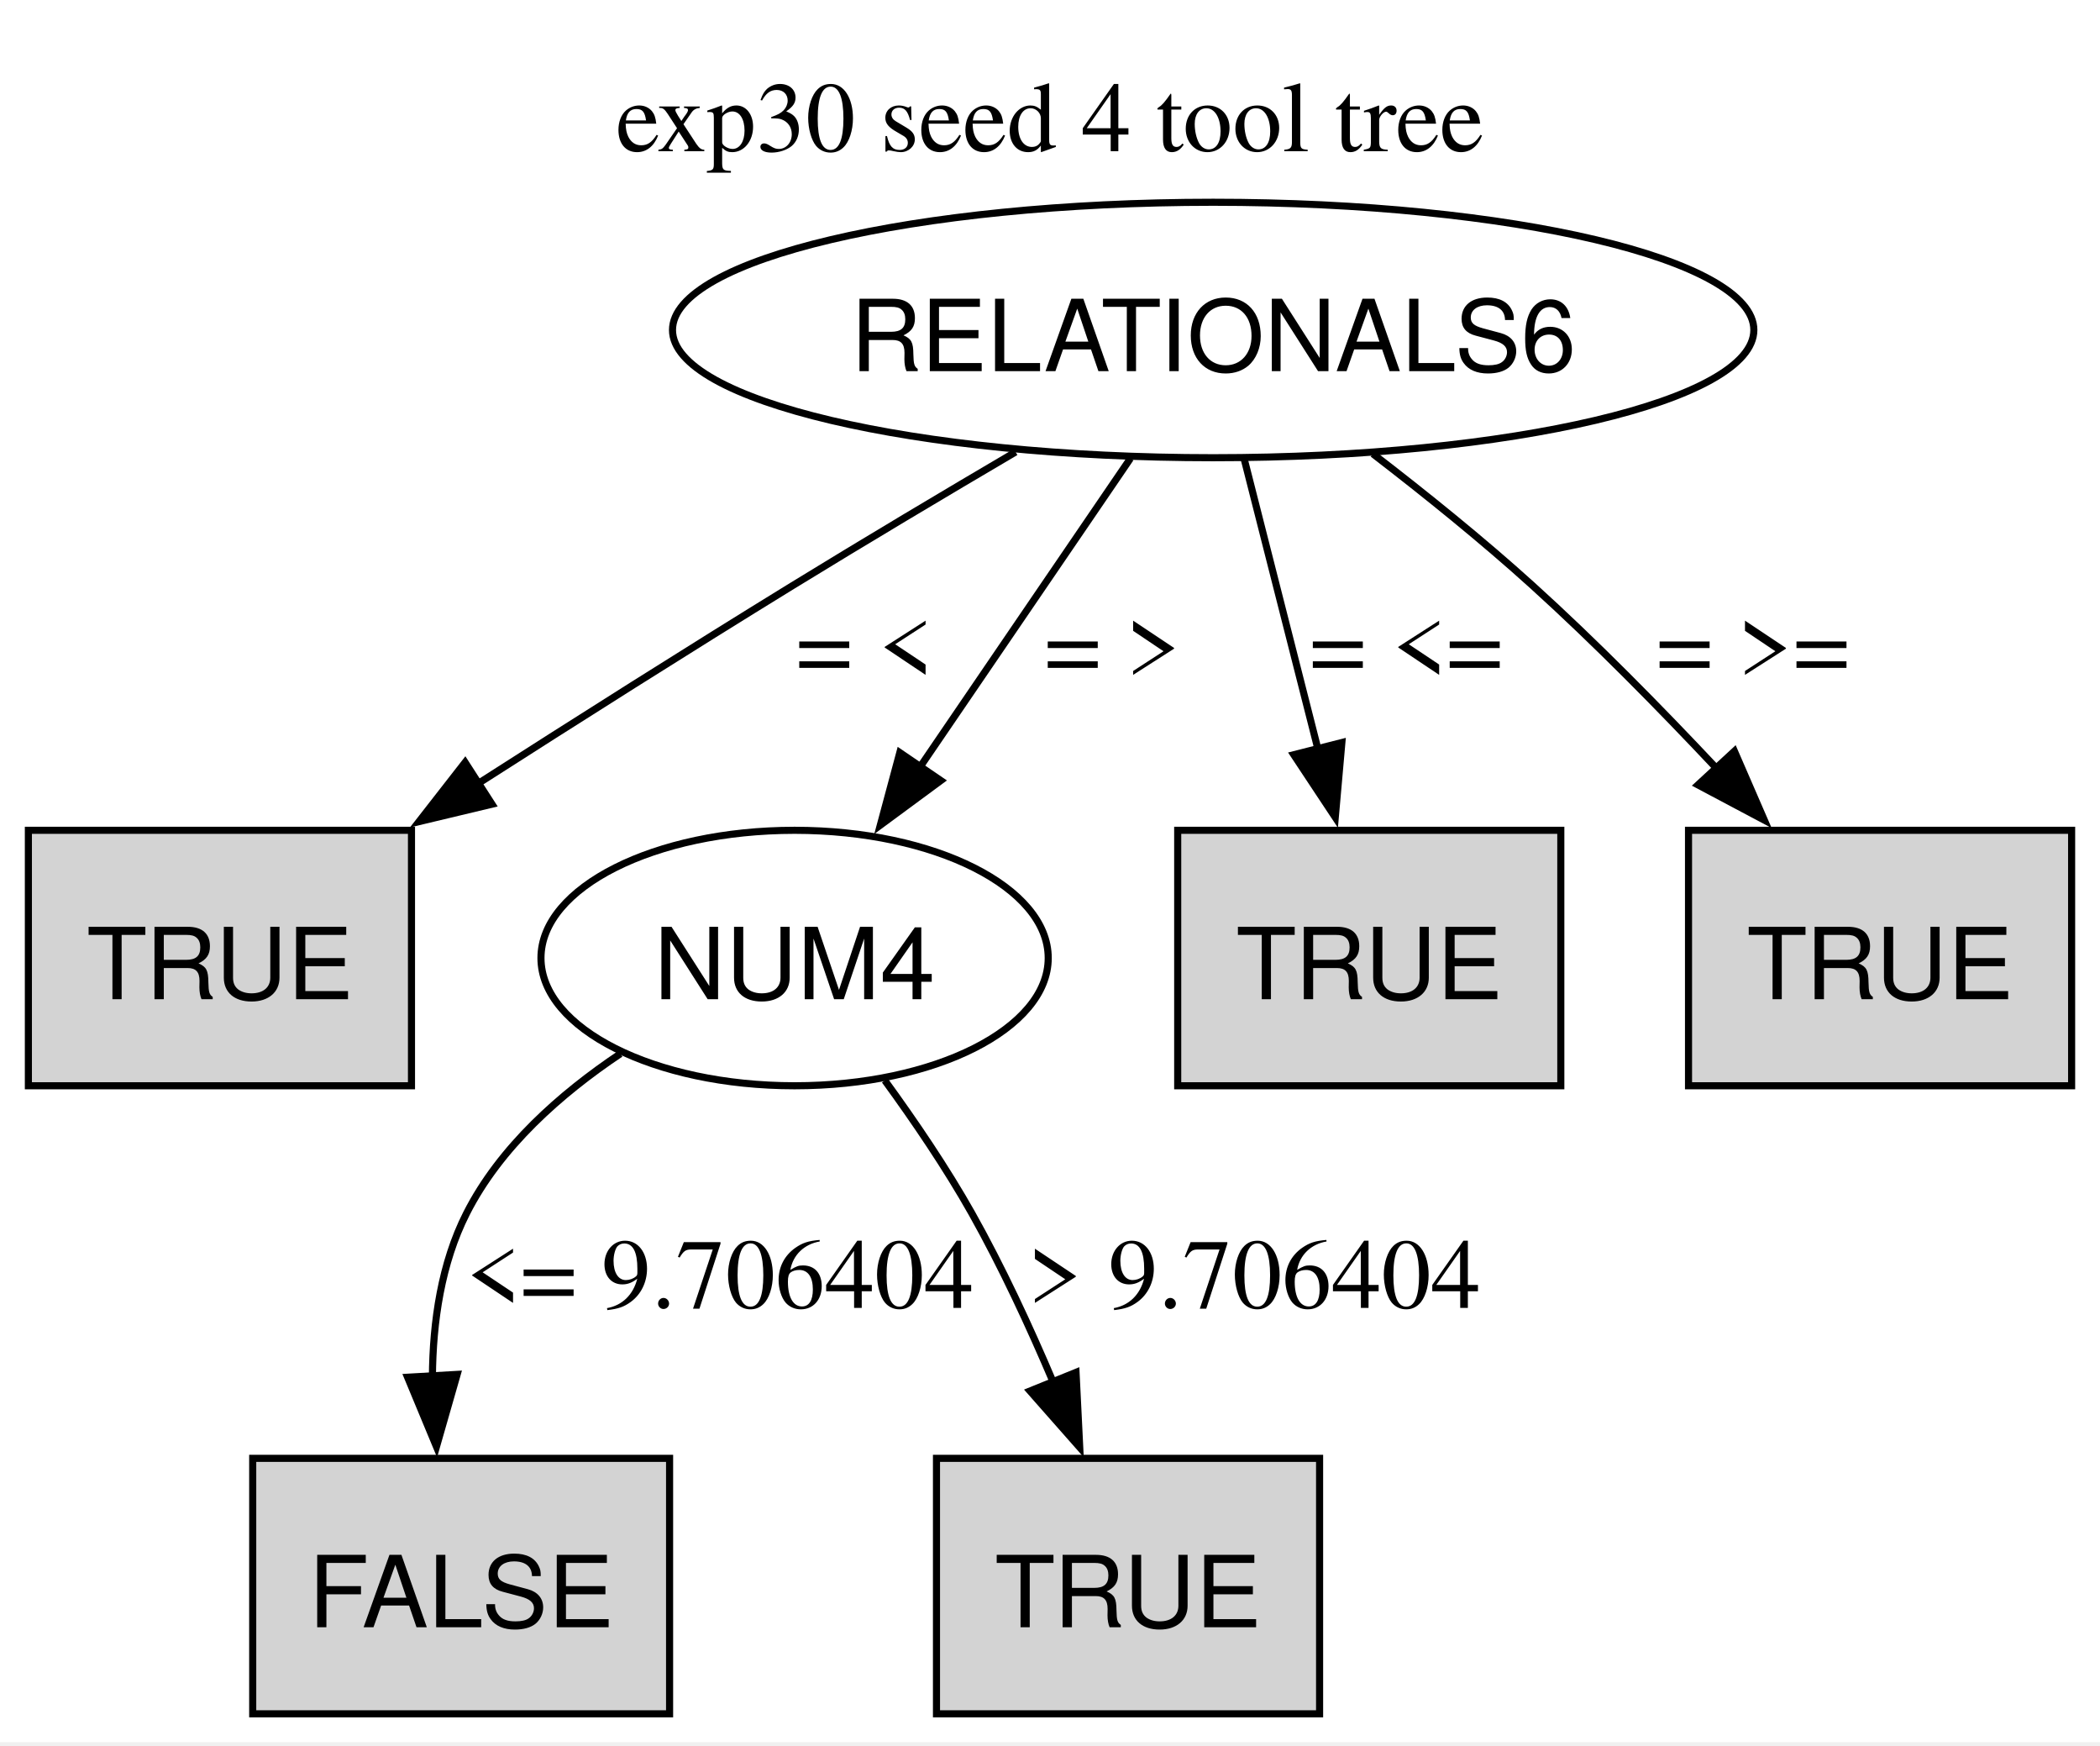
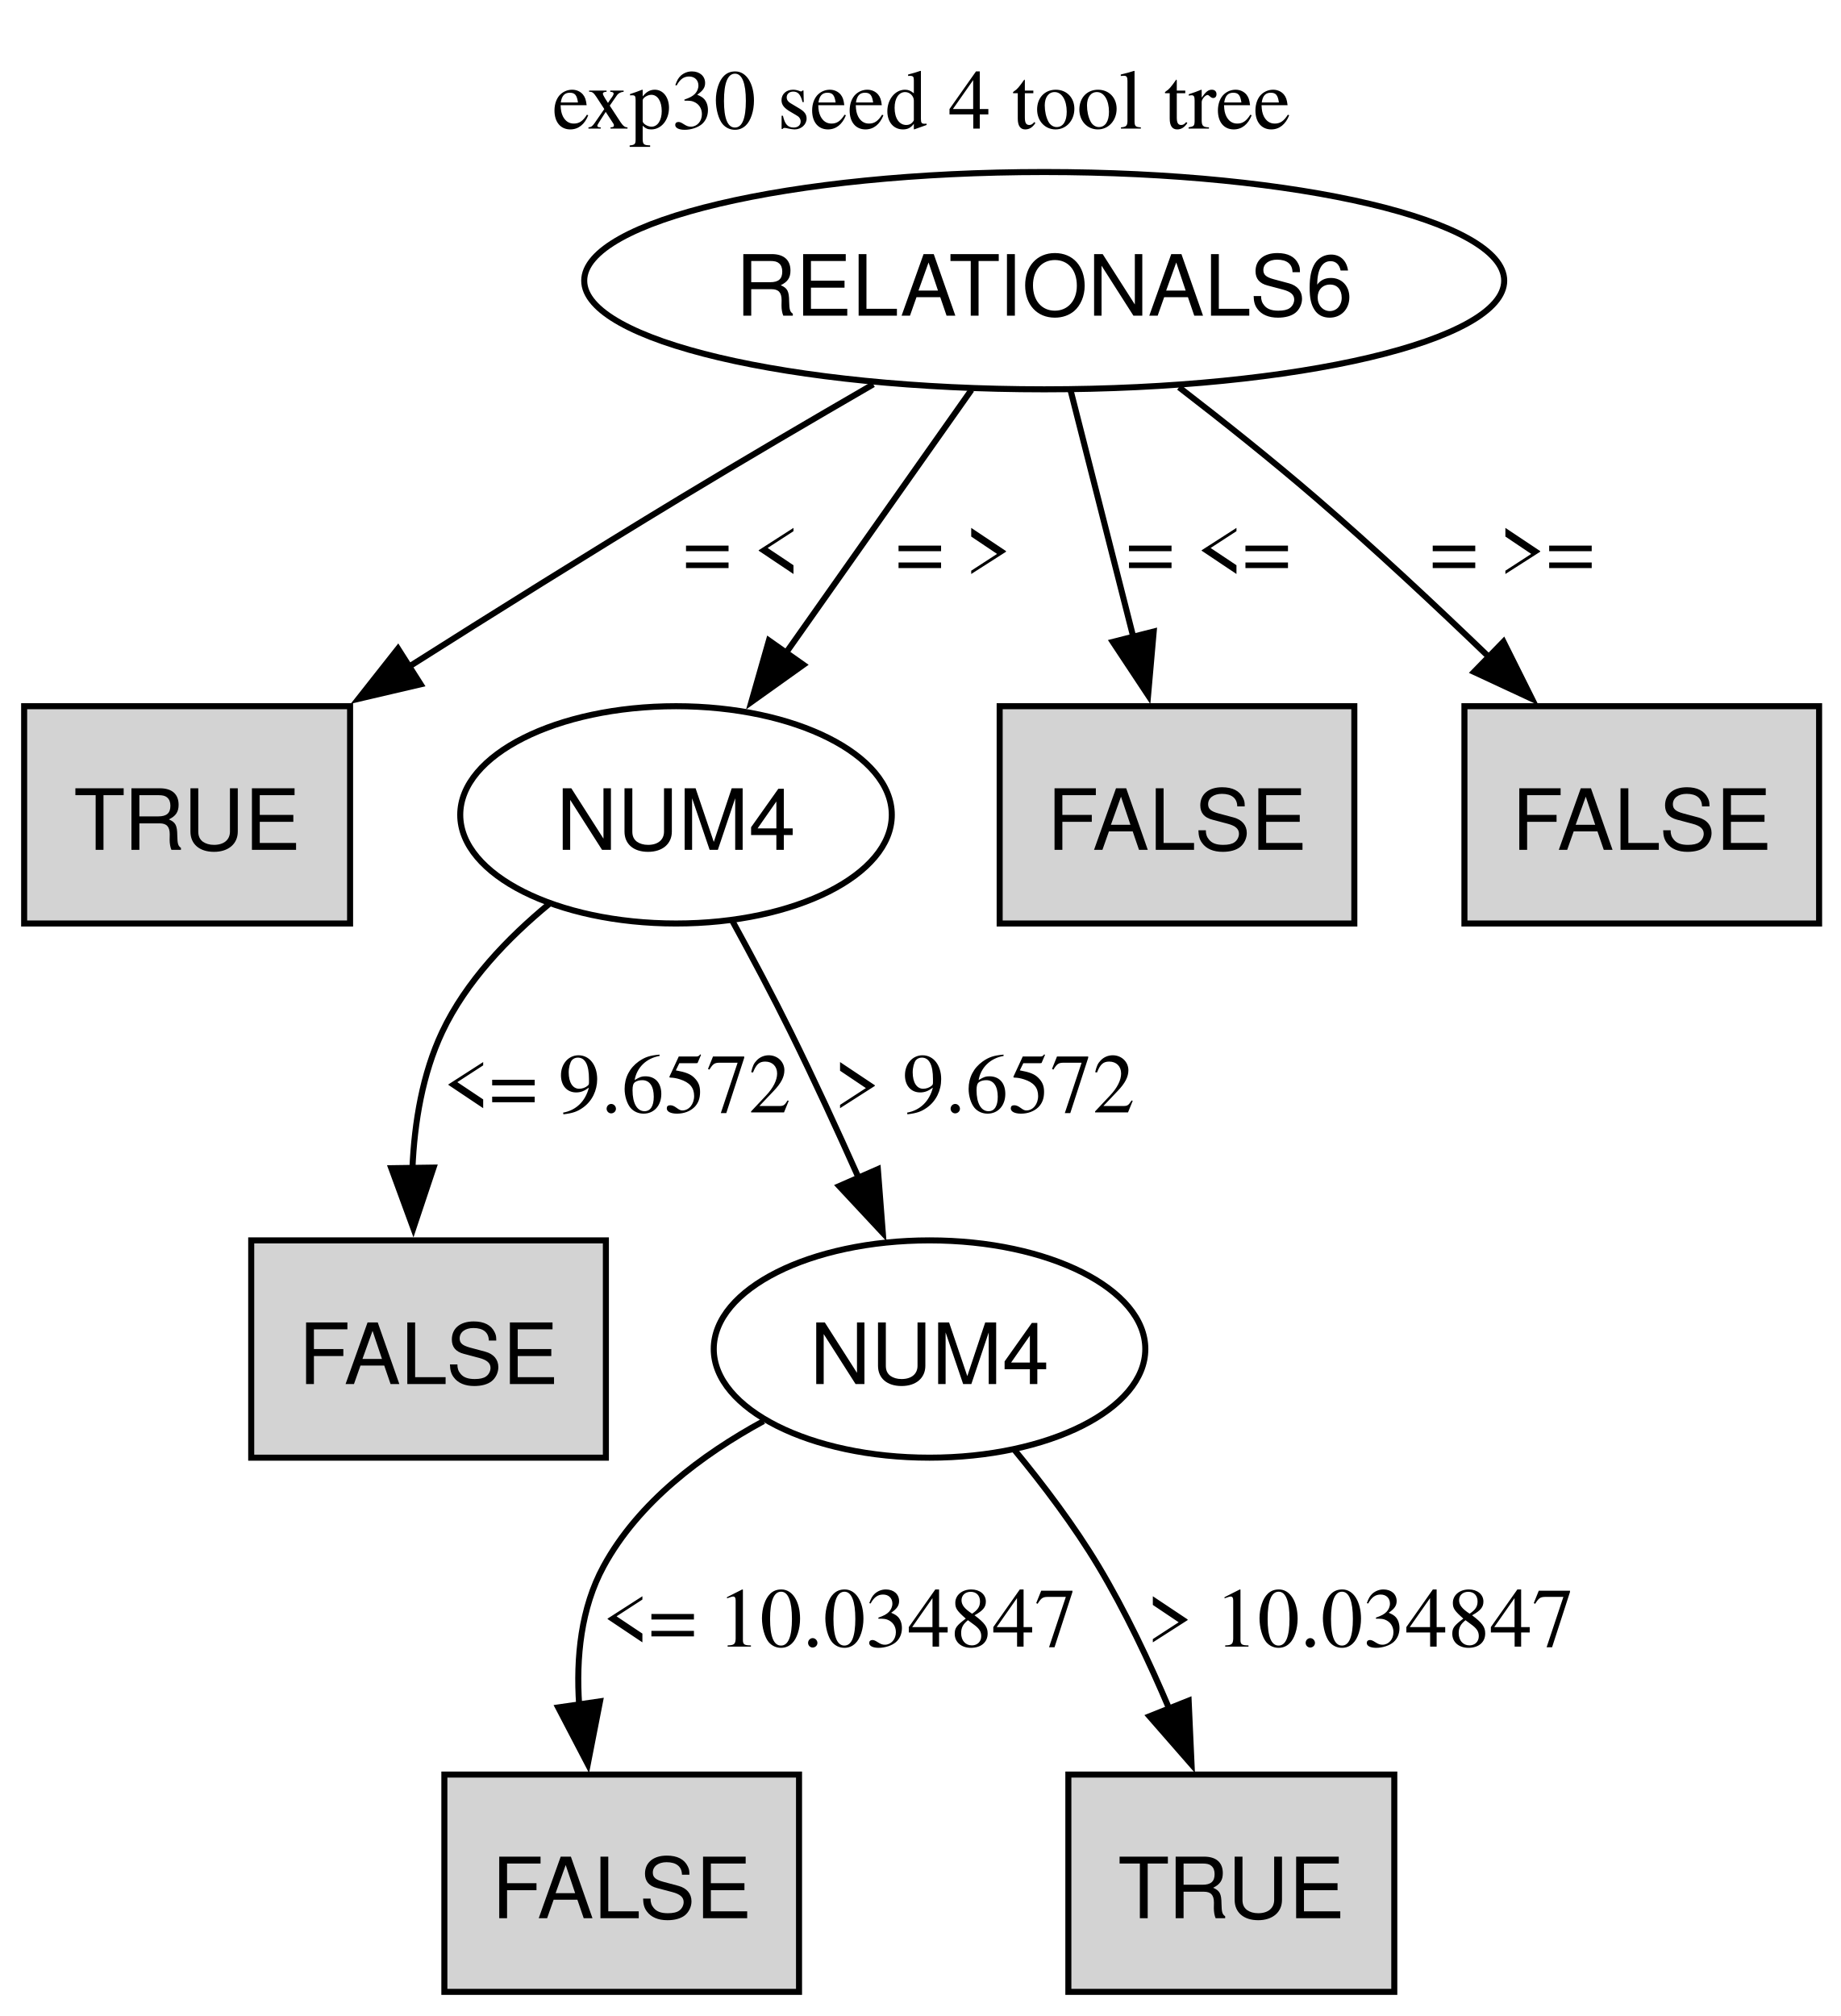
- <svg xmlns="http://www.w3.org/2000/svg" width="296pt" height="246pt" viewBox="0.00 0.00 296.00 246.00">
-   <g id="graph0" class="graph" transform="scale(1 1) rotate(0) translate(4 241.5)">
-     <polygon fill="white" stroke="none" points="-4,4 -4,-241.5 292,-241.5 292,4 -4,4" />
-     <text xml:space="preserve" text-anchor="middle" x="144" y="-220.2" font-family="Times,serif" font-size="14.00">exp30 seed 4 tool tree</text>
+ <svg xmlns="http://www.w3.org/2000/svg" width="305pt" height="334pt" viewBox="0.00 0.00 305.00 334.00">
+   <g id="graph0" class="graph" transform="scale(1 1) rotate(0) translate(4 330)">
+     <polygon fill="white" stroke="none" points="-4,4 -4,-330 301.38,-330 301.38,4 -4,4" />
+     <text xml:space="preserve" text-anchor="middle" x="148.69" y="-308.7" font-family="Times,serif" font-size="14.00">exp30 seed 4 tool tree</text>
    <g id="node1" class="node">
-       <ellipse fill="none" stroke="black" cx="167" cy="-195" rx="76.21" ry="18" />
-       <text xml:space="preserve" text-anchor="middle" x="167" y="-189.2" font-family="Helvetica,sans-Serif" font-size="14.00">RELATIONALS6</text>
+       <ellipse fill="none" stroke="black" cx="169" cy="-283.5" rx="76.21" ry="18" />
+       <text xml:space="preserve" text-anchor="middle" x="169" y="-277.7" font-family="Helvetica,sans-Serif" font-size="14.00">RELATIONALS6</text>
    </g>
    <g id="node2" class="node">
-       <polygon fill="lightgray" stroke="black" points="54,-124.5 0,-124.5 0,-88.5 54,-88.5 54,-124.5" />
-       <text xml:space="preserve" text-anchor="middle" x="27" y="-100.7" font-family="Helvetica,sans-Serif" font-size="14.00">TRUE</text>
+       <polygon fill="lightgray" stroke="black" points="54,-213 0,-213 0,-177 54,-177 54,-213" />
+       <text xml:space="preserve" text-anchor="middle" x="27" y="-189.2" font-family="Helvetica,sans-Serif" font-size="14.00">TRUE</text>
    </g>
    <g id="edge1" class="edge">
-       <path fill="none" stroke="black" d="M139.15,-177.81C129.2,-171.96 117.93,-165.25 107.75,-159 93.16,-150.04 77.23,-139.95 63.41,-131.1" />
-       <polygon fill="black" stroke="black" points="65.35,-128.18 55.05,-125.72 61.56,-134.07 65.35,-128.18" />
-       <text xml:space="preserve" text-anchor="middle" x="117.88" y="-145.7" font-family="Times,serif" font-size="14.00">= &lt;</text>
+       <path fill="none" stroke="black" d="M140.68,-266.33C130.56,-260.47 119.1,-253.76 108.75,-247.5 93.83,-238.47 77.53,-228.27 63.45,-219.35" />
+       <polygon fill="black" stroke="black" points="65.69,-216.63 55.38,-214.22 61.94,-222.54 65.69,-216.63" />
+       <text xml:space="preserve" text-anchor="middle" x="118.88" y="-234.2" font-family="Times,serif" font-size="14.00">= &lt;</text>
    </g>
    <g id="node3" class="node">
-       <ellipse fill="none" stroke="black" cx="108" cy="-106.5" rx="35.75" ry="18" />
-       <text xml:space="preserve" text-anchor="middle" x="108" y="-100.7" font-family="Helvetica,sans-Serif" font-size="14.00">NUM4</text>
+       <ellipse fill="none" stroke="black" cx="108" cy="-195" rx="35.75" ry="18" />
+       <text xml:space="preserve" text-anchor="middle" x="108" y="-189.2" font-family="Helvetica,sans-Serif" font-size="14.00">NUM4</text>
    </g>
    <g id="edge2" class="edge">
-       <path fill="none" stroke="black" d="M155.34,-176.91C146.83,-164.43 135.14,-147.29 125.51,-133.17" />
-       <polygon fill="black" stroke="black" points="128.61,-131.51 120.08,-125.22 122.83,-135.45 128.61,-131.51" />
-       <text xml:space="preserve" text-anchor="middle" x="152.91" y="-145.7" font-family="Times,serif" font-size="14.00">= &gt;</text>
+       <path fill="none" stroke="black" d="M156.95,-265.41C148.15,-252.93 136.06,-235.79 126.1,-221.67" />
+       <polygon fill="black" stroke="black" points="129.11,-219.86 120.48,-213.7 123.39,-223.89 129.11,-219.86" />
+       <text xml:space="preserve" text-anchor="middle" x="154.09" y="-234.2" font-family="Times,serif" font-size="14.00">= &gt;</text>
+     </g>
+     <g id="node8" class="node">
+       <polygon fill="lightgray" stroke="black" points="220.38,-213 161.62,-213 161.62,-177 220.38,-177 220.38,-213" />
+       <text xml:space="preserve" text-anchor="middle" x="191" y="-189.2" font-family="Helvetica,sans-Serif" font-size="14.00">FALSE</text>
+     </g>
+     <g id="edge7" class="edge">
+       <path fill="none" stroke="black" d="M173.35,-265.41C176.34,-253.64 180.39,-237.73 183.85,-224.11" />
+       <polygon fill="black" stroke="black" points="187.14,-225.37 186.21,-214.82 180.36,-223.65 187.14,-225.37" />
+       <text xml:space="preserve" text-anchor="middle" x="196.22" y="-234.2" font-family="Times,serif" font-size="14.00">= &lt;=</text>
+     </g>
+     <g id="node9" class="node">
+       <polygon fill="lightgray" stroke="black" points="297.38,-213 238.62,-213 238.62,-177 297.38,-177 297.38,-213" />
+       <text xml:space="preserve" text-anchor="middle" x="268" y="-189.2" font-family="Helvetica,sans-Serif" font-size="14.00">FALSE</text>
+     </g>
+     <g id="edge8" class="edge">
+       <path fill="none" stroke="black" d="M191.33,-265.84C198.68,-260.18 206.8,-253.7 214,-247.5 223.67,-239.17 233.89,-229.62 242.81,-221.03" />
+       <polygon fill="black" stroke="black" points="245.09,-223.69 249.82,-214.21 240.21,-218.68 245.09,-223.69" />
+       <text xml:space="preserve" text-anchor="middle" x="246.54" y="-234.2" font-family="Times,serif" font-size="14.00">= &gt;=</text>
+     </g>
+     <g id="node4" class="node">
+       <polygon fill="lightgray" stroke="black" points="96.38,-124.5 37.62,-124.5 37.62,-88.5 96.38,-88.5 96.38,-124.5" />
+       <text xml:space="preserve" text-anchor="middle" x="67" y="-100.7" font-family="Helvetica,sans-Serif" font-size="14.00">FALSE</text>
+     </g>
+     <g id="edge3" class="edge">
+       <path fill="none" stroke="black" d="M87.08,-180.32C80.14,-174.62 73.19,-167.37 69.25,-159 66,-152.09 64.66,-144.07 64.33,-136.44" />
+       <polygon fill="black" stroke="black" points="67.83,-136.56 64.48,-126.51 60.83,-136.46 67.83,-136.56" />
+       <text xml:space="preserve" text-anchor="middle" x="98.12" y="-145.7" font-family="Times,serif" font-size="14.00">&lt;= 9.6572</text>
+     </g>
+     <g id="node5" class="node">
+       <ellipse fill="none" stroke="black" cx="150" cy="-106.5" rx="35.75" ry="18" />
+       <text xml:space="preserve" text-anchor="middle" x="150" y="-100.7" font-family="Helvetica,sans-Serif" font-size="14.00">NUM4</text>
+     </g>
+     <g id="edge4" class="edge">
+       <path fill="none" stroke="black" d="M117.35,-177.4C120.51,-171.63 124,-165.08 127,-159 130.83,-151.24 134.76,-142.7 138.26,-134.85" />
+       <polygon fill="black" stroke="black" points="141.44,-136.3 142.26,-125.74 135.03,-133.49 141.44,-136.3" />
+       <text xml:space="preserve" text-anchor="middle" x="159.06" y="-145.7" font-family="Times,serif" font-size="14.00">&gt; 9.6572</text>
    </g>
    <g id="node6" class="node">
-       <polygon fill="lightgray" stroke="black" points="216,-124.5 162,-124.5 162,-88.5 216,-88.5 216,-124.5" />
-       <text xml:space="preserve" text-anchor="middle" x="189" y="-100.7" font-family="Helvetica,sans-Serif" font-size="14.00">TRUE</text>
+       <polygon fill="lightgray" stroke="black" points="128.38,-36 69.62,-36 69.62,0 128.38,0 128.38,-36" />
+       <text xml:space="preserve" text-anchor="middle" x="99" y="-12.2" font-family="Helvetica,sans-Serif" font-size="14.00">FALSE</text>
    </g>
    <g id="edge5" class="edge">
-       <path fill="none" stroke="black" d="M171.35,-176.91C174.34,-165.14 178.39,-149.23 181.85,-135.61" />
-       <polygon fill="black" stroke="black" points="185.14,-136.87 184.21,-126.32 178.36,-135.15 185.14,-136.87" />
-       <text xml:space="preserve" text-anchor="middle" x="194.22" y="-145.7" font-family="Times,serif" font-size="14.00">= &lt;=</text>
+       <path fill="none" stroke="black" d="M122.5,-94.56C112.27,-88.99 101.76,-81.1 96,-70.5 92.25,-63.6 91.42,-55.39 91.95,-47.57" />
+       <polygon fill="black" stroke="black" points="95.41,-48.13 93.38,-37.73 88.48,-47.12 95.41,-48.13" />
+       <text xml:space="preserve" text-anchor="middle" x="135" y="-57.2" font-family="Times,serif" font-size="14.00">&lt;= 10.034847</text>
    </g>
    <g id="node7" class="node">
-       <polygon fill="lightgray" stroke="black" points="288,-124.5 234,-124.5 234,-88.5 288,-88.5 288,-124.5" />
-       <text xml:space="preserve" text-anchor="middle" x="261" y="-100.7" font-family="Helvetica,sans-Serif" font-size="14.00">TRUE</text>
+       <polygon fill="lightgray" stroke="black" points="227,-36 173,-36 173,0 227,0 227,-36" />
+       <text xml:space="preserve" text-anchor="middle" x="200" y="-12.2" font-family="Helvetica,sans-Serif" font-size="14.00">TRUE</text>
    </g>
    <g id="edge6" class="edge">
-       <path fill="none" stroke="black" d="M189.51,-177.55C196.87,-171.89 204.96,-165.38 212,-159 220.83,-151.01 229.96,-141.73 237.92,-133.26" />
-       <polygon fill="black" stroke="black" points="240.47,-135.65 244.69,-125.93 235.33,-130.9 240.47,-135.65" />
-       <text xml:space="preserve" text-anchor="middle" x="243.1" y="-145.7" font-family="Times,serif" font-size="14.00">= &gt;=</text>
-     </g>
-     <g id="node4" class="node">
-       <polygon fill="lightgray" stroke="black" points="90.38,-36 31.62,-36 31.62,0 90.38,0 90.38,-36" />
-       <text xml:space="preserve" text-anchor="middle" x="61" y="-12.2" font-family="Helvetica,sans-Serif" font-size="14.00">FALSE</text>
-     </g>
-     <g id="edge3" class="edge">
-       <path fill="none" stroke="black" d="M83.45,-93.02C75,-87.37 66.48,-79.84 61.75,-70.5 58.21,-63.51 57,-55.27 56.95,-47.45" />
-       <polygon fill="black" stroke="black" points="60.44,-47.83 57.52,-37.64 53.45,-47.43 60.44,-47.83" />
-       <text xml:space="preserve" text-anchor="middle" x="97.38" y="-57.2" font-family="Times,serif" font-size="14.00">&lt;= 9.706404</text>
-     </g>
-     <g id="node5" class="node">
-       <polygon fill="lightgray" stroke="black" points="182,-36 128,-36 128,0 182,0 182,-36" />
-       <text xml:space="preserve" text-anchor="middle" x="155" y="-12.2" font-family="Helvetica,sans-Serif" font-size="14.00">TRUE</text>
-     </g>
-     <g id="edge4" class="edge">
-       <path fill="none" stroke="black" d="M120.72,-89.25C124.91,-83.5 129.41,-76.88 133,-70.5 137.21,-63.01 141.13,-54.56 144.47,-46.69" />
-       <polygon fill="black" stroke="black" points="147.67,-48.12 148.19,-37.54 141.18,-45.49 147.67,-48.12" />
-       <text xml:space="preserve" text-anchor="middle" x="172.76" y="-57.2" font-family="Times,serif" font-size="14.00">&gt; 9.706404</text>
+       <path fill="none" stroke="black" d="M164.07,-89.79C168.86,-83.98 174,-77.18 178,-70.5 182.41,-63.13 186.4,-54.71 189.73,-46.85" />
+       <polygon fill="black" stroke="black" points="192.93,-48.25 193.41,-37.67 186.44,-45.65 192.93,-48.25" />
+       <text xml:space="preserve" text-anchor="middle" x="221.38" y="-57.2" font-family="Times,serif" font-size="14.00">&gt; 10.034847</text>
    </g>
  </g>
</svg>
